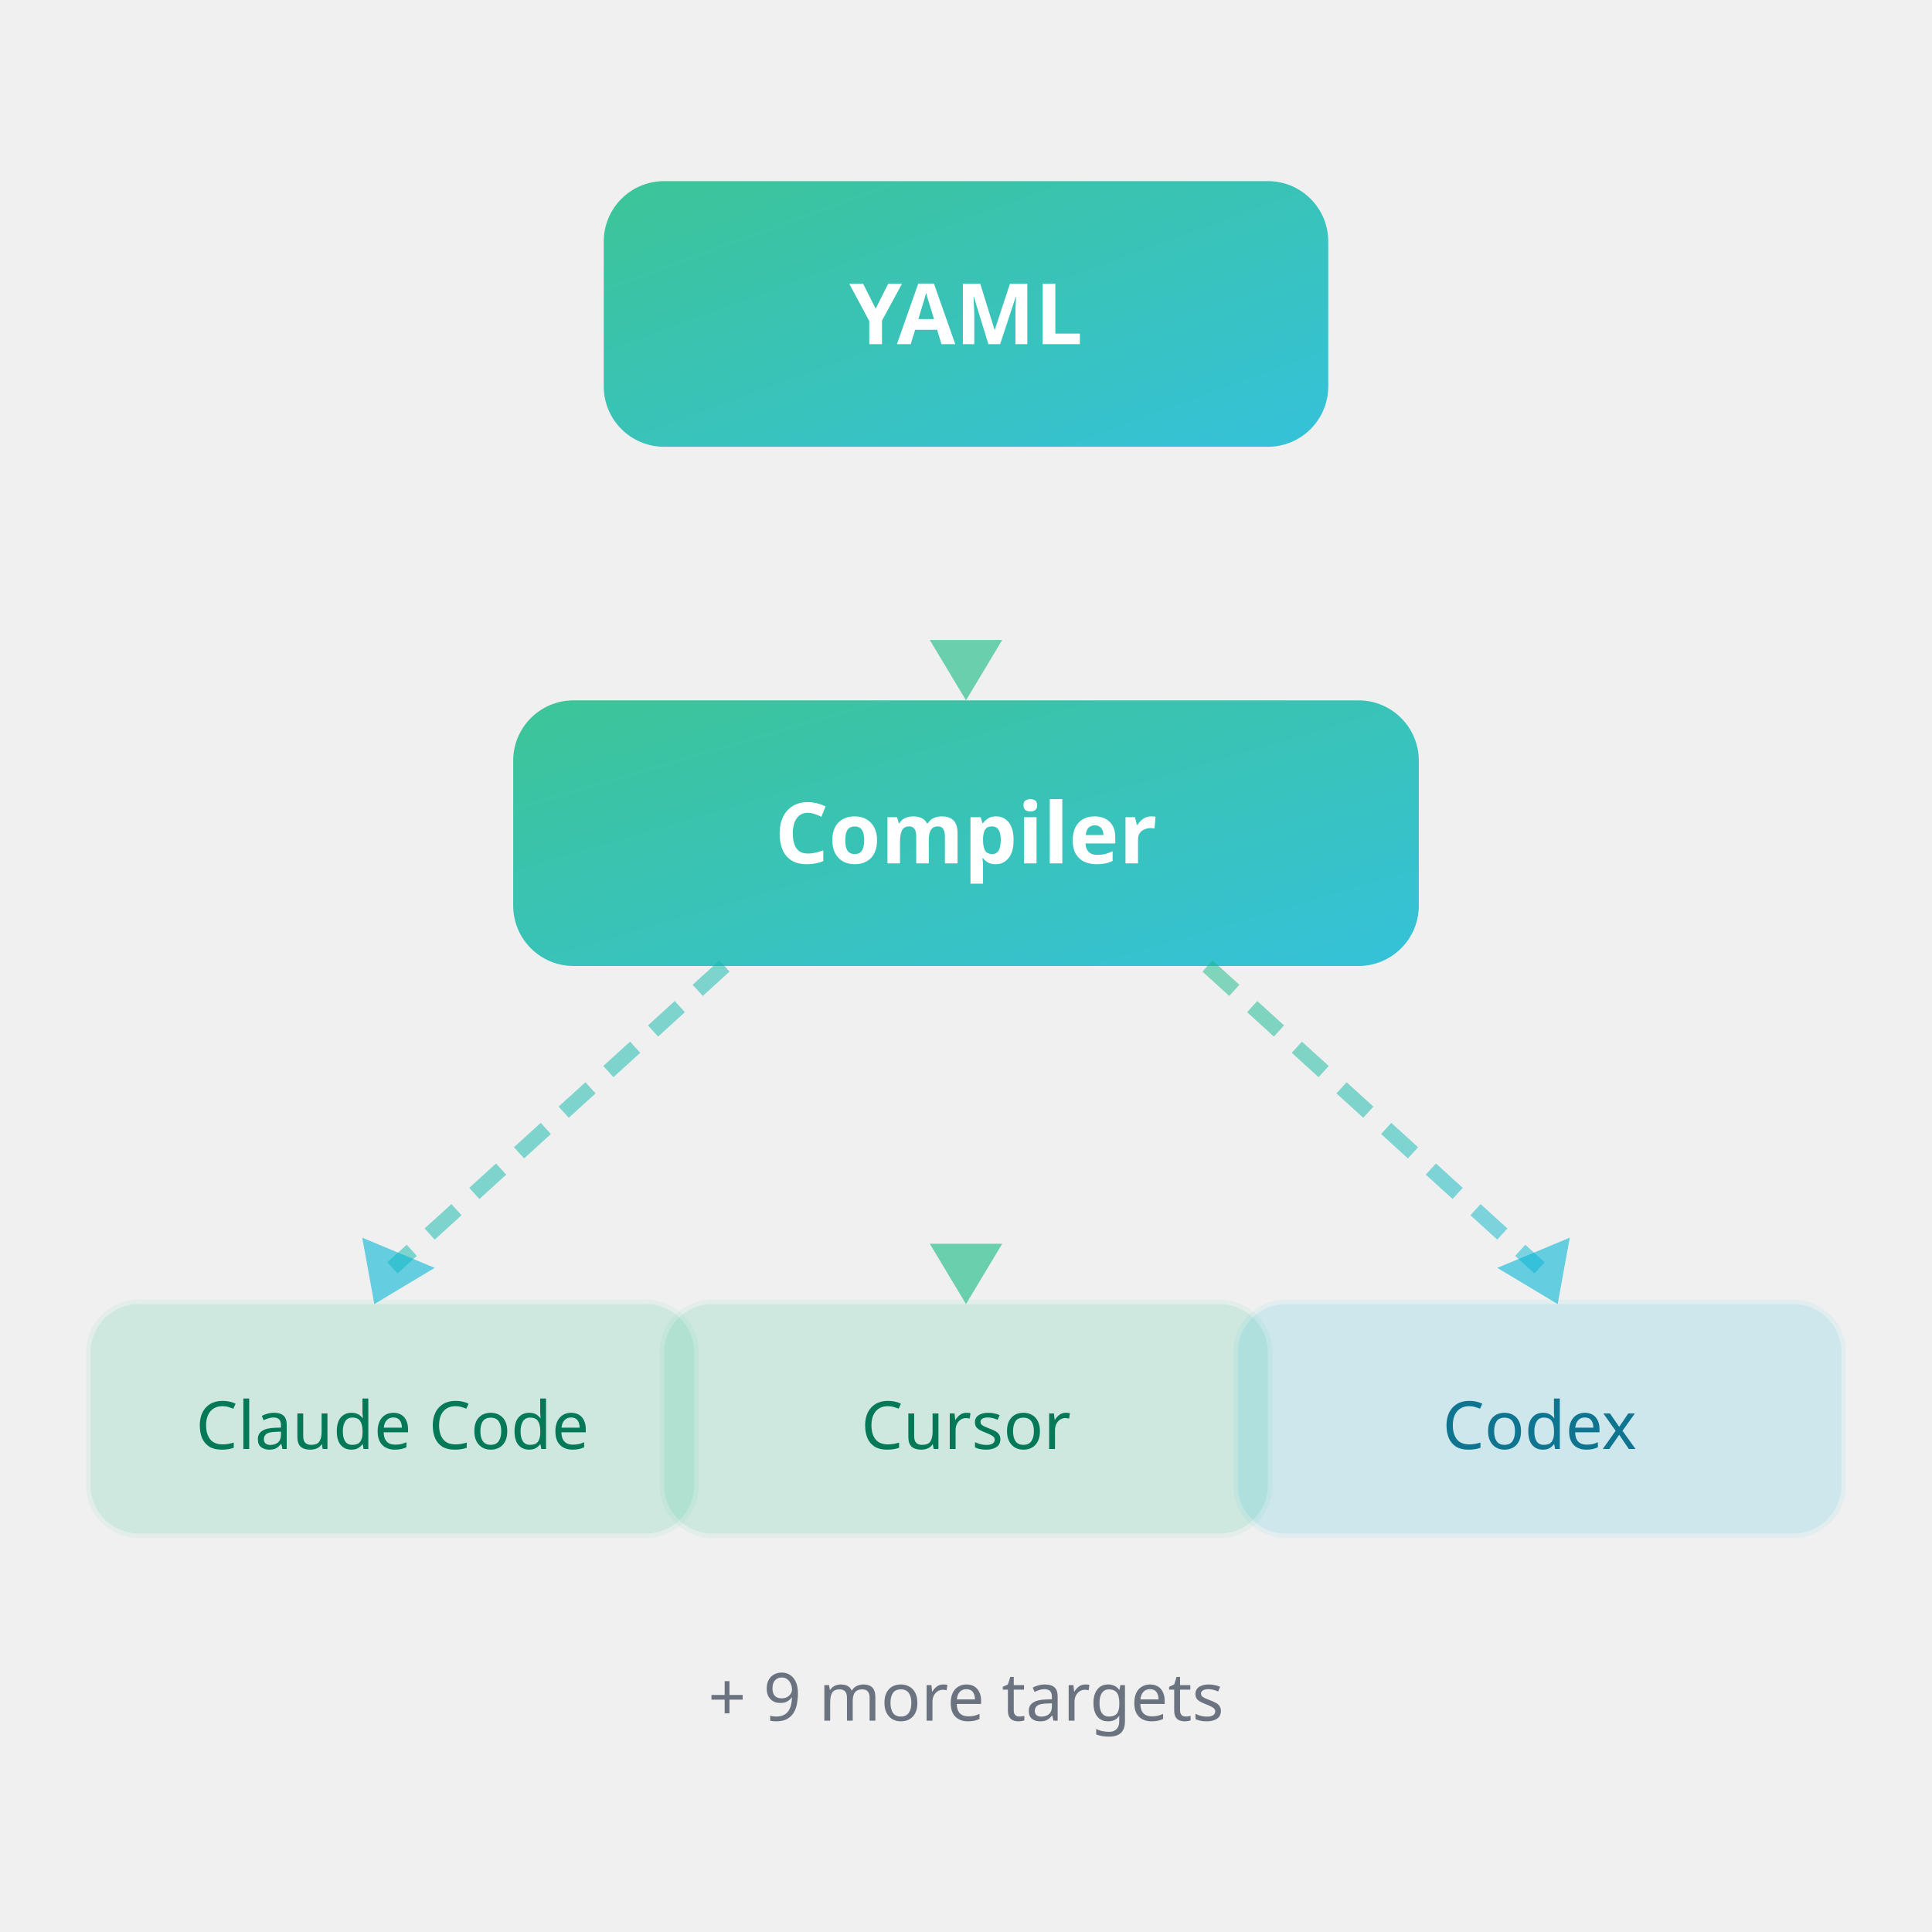
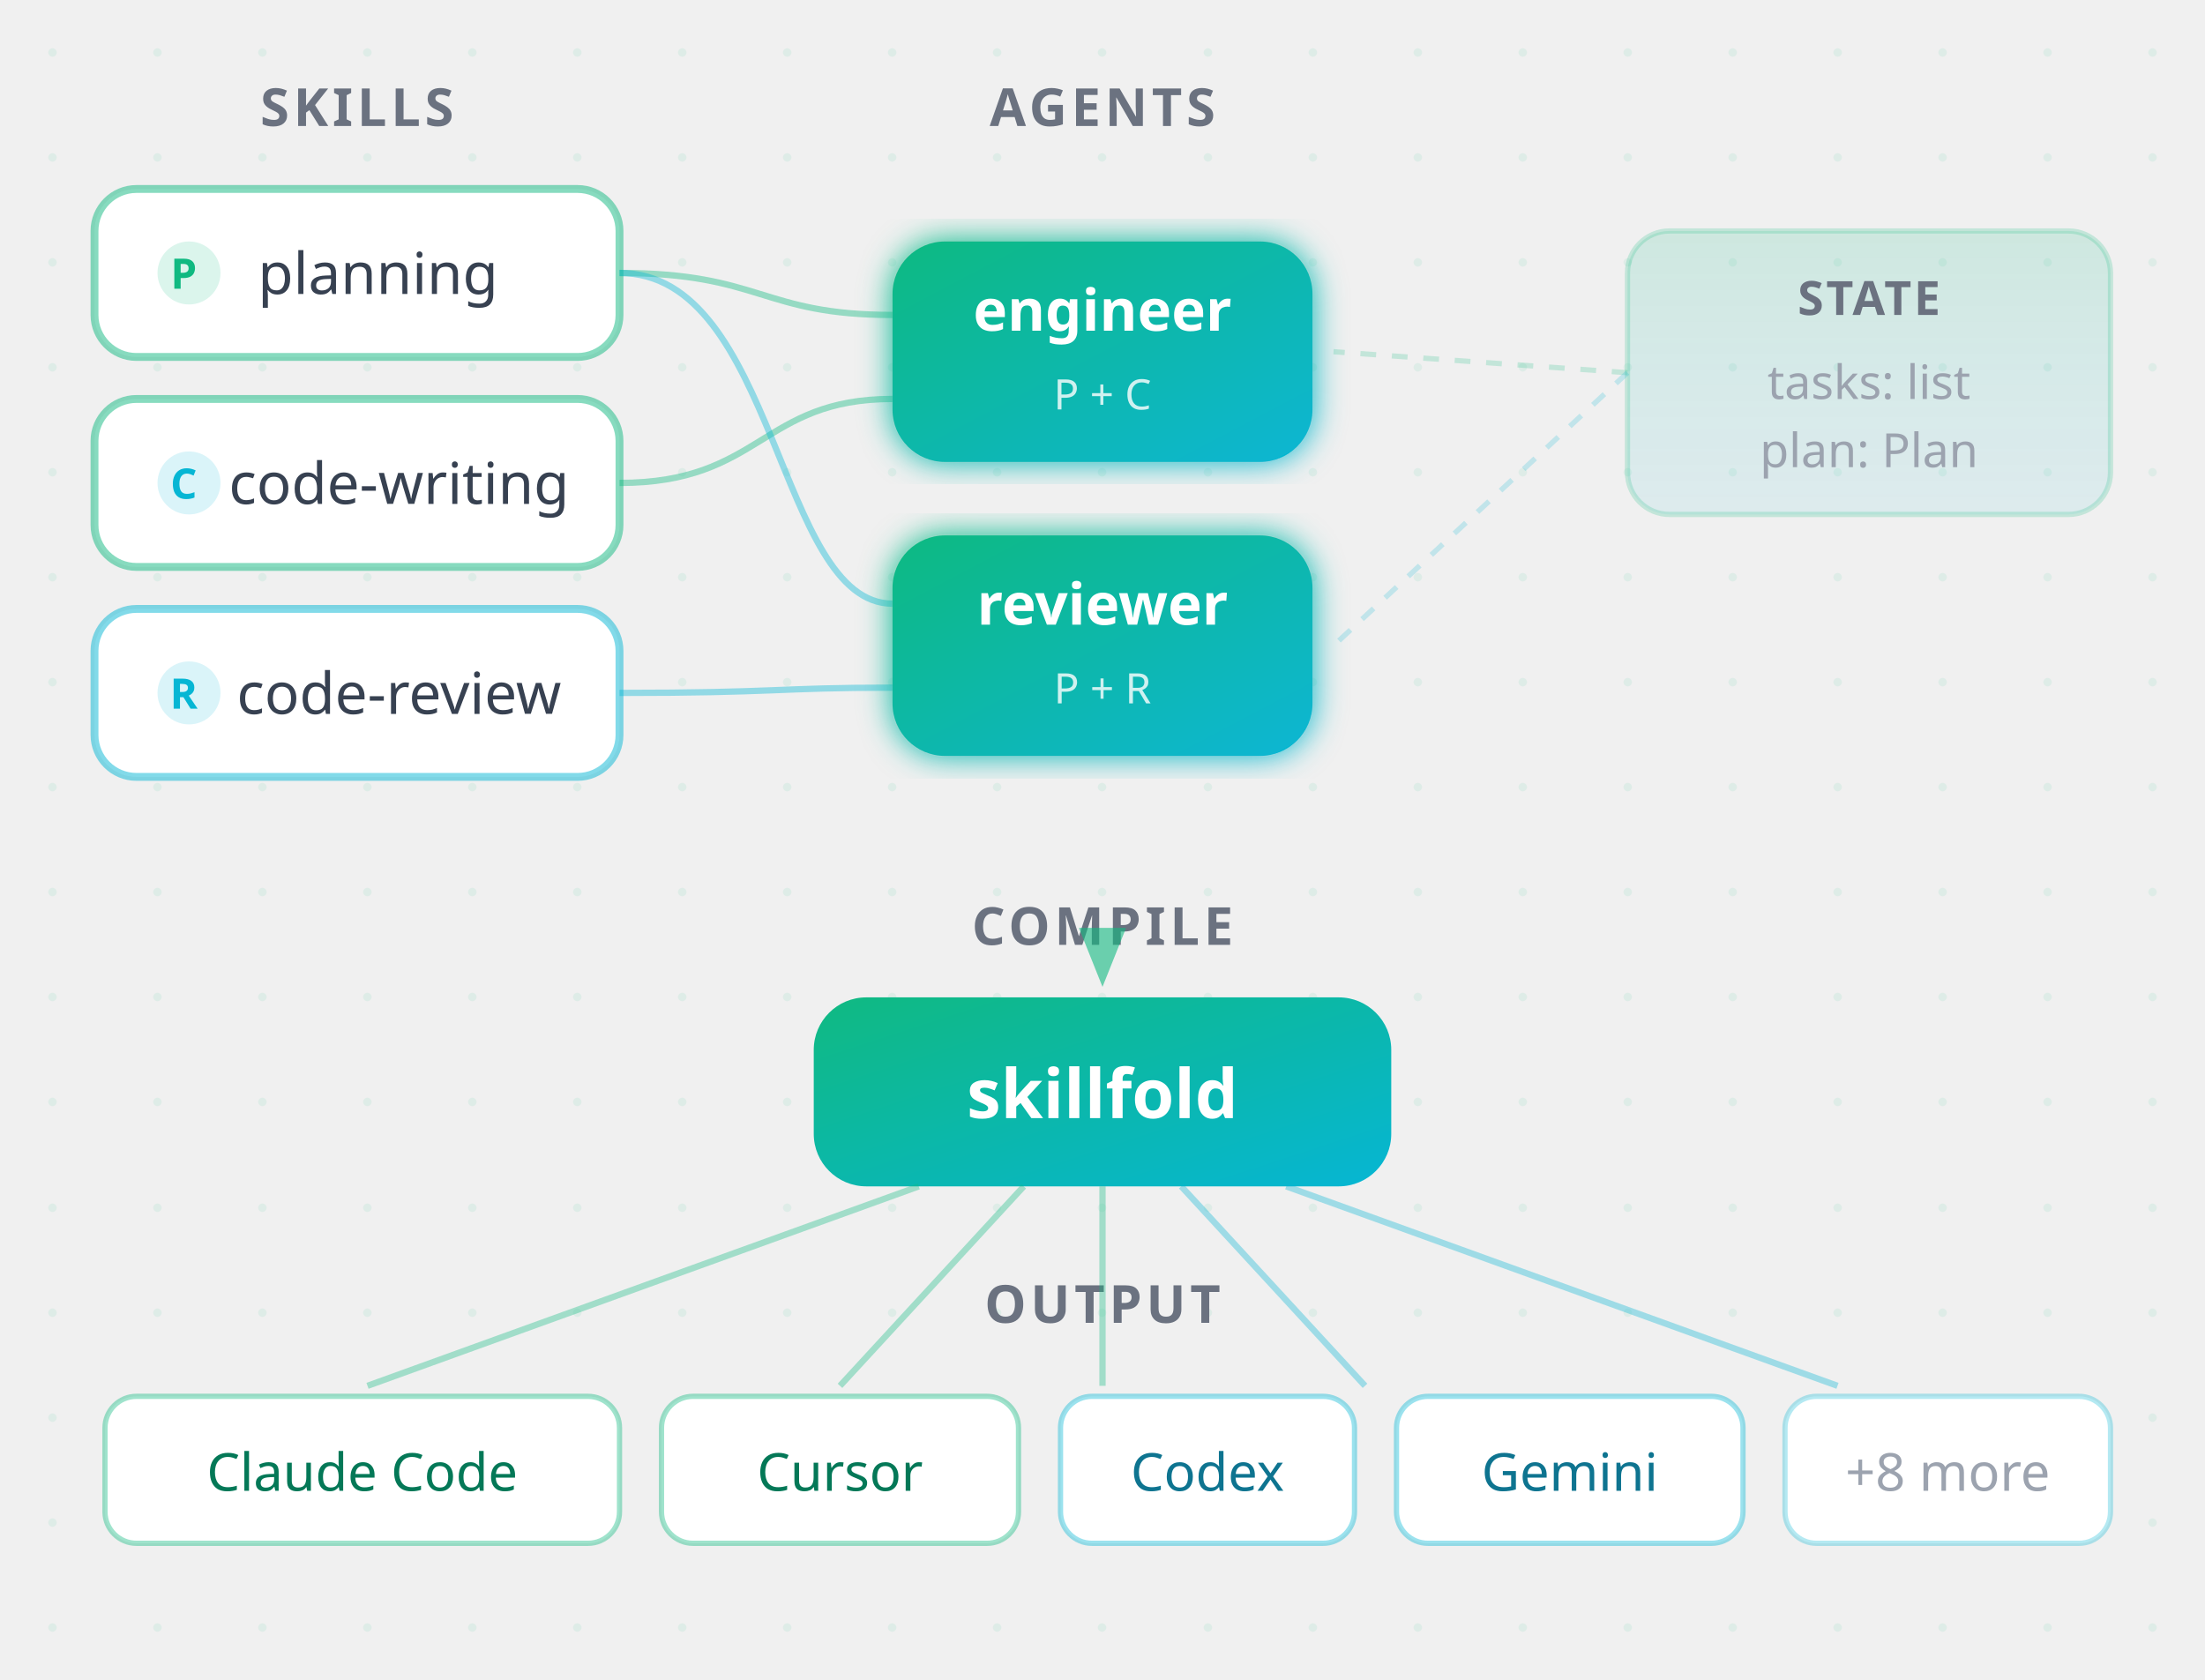
- <svg xmlns="http://www.w3.org/2000/svg" viewBox="0 0 320 320" fill="none">
+ <svg xmlns="http://www.w3.org/2000/svg" viewBox="0 0 420 320" fill="none">
  <defs>
-     <linearGradient id="grad-light" x1="0%" y1="0%" x2="100%" y2="100%">
-       <stop offset="0%" stop-color="#10b981" stop-opacity="0.8" />
-       <stop offset="100%" stop-color="#06b6d4" stop-opacity="0.8" />
+     <linearGradient id="gl" x1="0%" y1="0%" x2="100%" y2="100%">
+       <stop offset="0%" stop-color="#10b981" />
+       <stop offset="100%" stop-color="#06b6d4" />
    </linearGradient>
-     <linearGradient id="line-light" x1="0%" y1="0%" x2="100%" y2="100%">
-       <stop offset="0%" stop-color="#10b981" stop-opacity="0.5" />
-       <stop offset="100%" stop-color="#06b6d4" stop-opacity="0.5" />
+     <linearGradient id="gl2" x1="0%" y1="0%" x2="100%" y2="0%">
+       <stop offset="0%" stop-color="#10b981" stop-opacity="0.3" />
+       <stop offset="100%" stop-color="#06b6d4" stop-opacity="0.3" />
    </linearGradient>
+     <linearGradient id="gl3" x1="0%" y1="0%" x2="0%" y2="100%">
+       <stop offset="0%" stop-color="#10b981" stop-opacity="0.15" />
+       <stop offset="100%" stop-color="#06b6d4" stop-opacity="0.08" />
+     </linearGradient>
+     <filter id="glow-l">
+       <feGaussianBlur stdDeviation="3" result="blur" />
+       <feMerge>
+         <feMergeNode in="blur" />
+         <feMergeNode in="SourceGraphic" />
+       </feMerge>
+     </filter>
+     <marker id="arr-l" viewBox="0 0 10 8" refX="10" refY="4" markerWidth="8" markerHeight="6" orient="auto-start-reverse">
+       <path d="M0,0 L10,4 L0,8 Z" fill="#10b981" opacity="0.6" />
+     </marker>
  </defs>
-   <rect x="100" y="30" width="120" height="44" rx="10" fill="url(#grad-light)" />
-   <text x="160" y="57" text-anchor="middle" font-family="system-ui, sans-serif" font-size="14" font-weight="600" fill="white">YAML</text>
-   <line x1="160" y1="74" x2="160" y2="110" stroke="url(#line-light)" stroke-width="2.5" stroke-dasharray="6 4" />
-   <polygon points="154,106 160,116 166,106" fill="#10b981" opacity="0.6" />
-   <rect x="85" y="116" width="150" height="44" rx="10" fill="url(#grad-light)" />
-   <text x="160" y="143" text-anchor="middle" font-family="system-ui, sans-serif" font-size="14" font-weight="600" fill="white">Compiler</text>
-   <line x1="120" y1="160" x2="65" y2="210" stroke="url(#line-light)" stroke-width="2.5" stroke-dasharray="6 4" />
-   <polygon points="60,205 62,216 72,210" fill="#06b6d4" opacity="0.6" />
-   <line x1="160" y1="160" x2="160" y2="210" stroke="url(#line-light)" stroke-width="2.5" stroke-dasharray="6 4" />
-   <polygon points="154,206 160,216 166,206" fill="#10b981" opacity="0.6" />
-   <line x1="200" y1="160" x2="255" y2="210" stroke="url(#line-light)" stroke-width="2.5" stroke-dasharray="6 4" />
-   <polygon points="248,210 258,216 260,205" fill="#06b6d4" opacity="0.6" />
-   <rect x="15" y="216" width="100" height="38" rx="8" fill="#10b981" opacity="0.15" stroke="#10b981" stroke-opacity="0.4" stroke-width="1.5" />
-   <text x="65" y="240" text-anchor="middle" font-family="system-ui, sans-serif" font-size="11" font-weight="500" fill="#047857">Claude Code</text>
-   <rect x="110" y="216" width="100" height="38" rx="8" fill="#10b981" opacity="0.15" stroke="#10b981" stroke-opacity="0.4" stroke-width="1.5" />
-   <text x="160" y="240" text-anchor="middle" font-family="system-ui, sans-serif" font-size="11" font-weight="500" fill="#047857">Cursor</text>
-   <rect x="205" y="216" width="100" height="38" rx="8" fill="#06b6d4" opacity="0.15" stroke="#06b6d4" stroke-opacity="0.4" stroke-width="1.5" />
-   <text x="255" y="240" text-anchor="middle" font-family="system-ui, sans-serif" font-size="11" font-weight="500" fill="#0e7490">Codex</text>
-   <text x="160" y="285" text-anchor="middle" font-family="system-ui, sans-serif" font-size="11" fill="#6b7280">+ 9 more targets</text>
+   <pattern id="dots-l" x="0" y="0" width="20" height="20" patternUnits="userSpaceOnUse">
+     <circle cx="10" cy="10" r="0.8" fill="#10b981" opacity="0.08" />
+   </pattern>
+   <rect width="420" height="320" fill="url(#dots-l)" />
+   <text x="68" y="24" text-anchor="middle" font-family="system-ui,sans-serif" font-size="10" font-weight="600" fill="#6b7280" letter-spacing="0.08em">SKILLS</text>
+   <rect x="18" y="36" width="100" height="32" rx="8" fill="white" stroke="#10b981" stroke-width="1.5" stroke-opacity="0.5" />
+   <circle cx="36" cy="52" r="6" fill="#10b981" opacity="0.15" />
+   <text x="35" y="55" text-anchor="middle" font-family="system-ui,sans-serif" font-size="8" fill="#10b981" font-weight="700">P</text>
+   <text x="72" y="56" text-anchor="middle" font-family="system-ui,sans-serif" font-size="11" font-weight="500" fill="#374151">planning</text>
+   <rect x="18" y="76" width="100" height="32" rx="8" fill="white" stroke="#10b981" stroke-width="1.5" stroke-opacity="0.5" />
+   <circle cx="36" cy="92" r="6" fill="#06b6d4" opacity="0.15" />
+   <text x="35" y="95" text-anchor="middle" font-family="system-ui,sans-serif" font-size="8" fill="#06b6d4" font-weight="700">C</text>
+   <text x="76" y="96" text-anchor="middle" font-family="system-ui,sans-serif" font-size="11" font-weight="500" fill="#374151">code-writing</text>
+   <rect x="18" y="116" width="100" height="32" rx="8" fill="white" stroke="#06b6d4" stroke-width="1.5" stroke-opacity="0.5" />
+   <circle cx="36" cy="132" r="6" fill="#06b6d4" opacity="0.15" />
+   <text x="35" y="135" text-anchor="middle" font-family="system-ui,sans-serif" font-size="8" fill="#06b6d4" font-weight="700">R</text>
+   <text x="76" y="136" text-anchor="middle" font-family="system-ui,sans-serif" font-size="11" font-weight="500" fill="#374151">code-review</text>
+   <text x="210" y="24" text-anchor="middle" font-family="system-ui,sans-serif" font-size="10" font-weight="600" fill="#6b7280" letter-spacing="0.08em">AGENTS</text>
+   <path d="M118,52 C145,52 145,60 170,60" stroke="#10b981" stroke-width="1.2" stroke-opacity="0.4" fill="none" />
+   <path d="M118,92 C145,92 145,76 170,76" stroke="#10b981" stroke-width="1.2" stroke-opacity="0.4" fill="none" />
+   <rect x="170" y="46" width="80" height="42" rx="10" fill="url(#gl)" filter="url(#glow-l)" />
+   <text x="210" y="63" text-anchor="middle" font-family="system-ui,sans-serif" font-size="11" font-weight="600" fill="white">engineer</text>
+   <text x="210" y="78" text-anchor="middle" font-family="system-ui,sans-serif" font-size="8" fill="white" opacity="0.8">P + C</text>
+   <path d="M118,52 C148,52 148,115 170,115" stroke="#06b6d4" stroke-width="1.2" stroke-opacity="0.4" fill="none" />
+   <path d="M118,132 C148,132 148,131 170,131" stroke="#06b6d4" stroke-width="1.2" stroke-opacity="0.4" fill="none" />
+   <rect x="170" y="102" width="80" height="42" rx="10" fill="url(#gl)" filter="url(#glow-l)" />
+   <text x="210" y="119" text-anchor="middle" font-family="system-ui,sans-serif" font-size="11" font-weight="600" fill="white">reviewer</text>
+   <text x="210" y="134" text-anchor="middle" font-family="system-ui,sans-serif" font-size="8" fill="white" opacity="0.8">P + R</text>
+   <text x="210" y="180" text-anchor="middle" font-family="system-ui,sans-serif" font-size="10" font-weight="600" fill="#6b7280" letter-spacing="0.08em">COMPILE</text>
+   <path d="M210,88 L210,188" stroke="url(#gl2)" stroke-width="1.5" fill="none" marker-end="url(#arr-l)" />
+   <path d="M210,144 L210,188" stroke="url(#gl2)" stroke-width="1.5" fill="none" />
+   <rect x="155" y="190" width="110" height="36" rx="10" fill="url(#gl)" />
+   <text x="210" y="213" text-anchor="middle" font-family="system-ui,sans-serif" font-size="13" font-weight="700" fill="white">skillfold</text>
+   <text x="210" y="252" text-anchor="middle" font-family="system-ui,sans-serif" font-size="10" font-weight="600" fill="#6b7280" letter-spacing="0.08em">OUTPUT</text>
+   <path d="M175,226 L70,264" stroke="#10b981" stroke-width="1.2" stroke-opacity="0.35" fill="none" />
+   <path d="M195,226 L160,264" stroke="#10b981" stroke-width="1.2" stroke-opacity="0.35" fill="none" />
+   <path d="M210,226 L210,264" stroke="#10b981" stroke-width="1.2" stroke-opacity="0.35" fill="none" />
+   <path d="M225,226 L260,264" stroke="#06b6d4" stroke-width="1.2" stroke-opacity="0.35" fill="none" />
+   <path d="M245,226 L350,264" stroke="#06b6d4" stroke-width="1.2" stroke-opacity="0.35" fill="none" />
+   <rect x="20" y="266" width="98" height="28" rx="6" fill="white" stroke="#10b981" stroke-width="1" stroke-opacity="0.4" />
+   <text x="69" y="284" text-anchor="middle" font-family="system-ui,sans-serif" font-size="10" font-weight="500" fill="#047857">Claude Code</text>
+   <rect x="126" y="266" width="68" height="28" rx="6" fill="white" stroke="#10b981" stroke-width="1" stroke-opacity="0.4" />
+   <text x="160" y="284" text-anchor="middle" font-family="system-ui,sans-serif" font-size="10" font-weight="500" fill="#047857">Cursor</text>
+   <rect x="202" y="266" width="56" height="28" rx="6" fill="white" stroke="#06b6d4" stroke-width="1" stroke-opacity="0.4" />
+   <text x="230" y="284" text-anchor="middle" font-family="system-ui,sans-serif" font-size="10" font-weight="500" fill="#0e7490">Codex</text>
+   <rect x="266" y="266" width="66" height="28" rx="6" fill="white" stroke="#06b6d4" stroke-width="1" stroke-opacity="0.4" />
+   <text x="299" y="284" text-anchor="middle" font-family="system-ui,sans-serif" font-size="10" font-weight="500" fill="#0e7490">Gemini</text>
+   <rect x="340" y="266" width="62" height="28" rx="6" fill="white" stroke="#06b6d4" stroke-width="1" stroke-opacity="0.3" />
+   <text x="371" y="284" text-anchor="middle" font-family="system-ui,sans-serif" font-size="10" font-weight="500" fill="#9ca3af">+8 more</text>
+   <rect x="310" y="44" width="92" height="54" rx="8" fill="url(#gl3)" stroke="#10b981" stroke-width="1" stroke-opacity="0.2" />
+   <text x="356" y="60" text-anchor="middle" font-family="system-ui,sans-serif" font-size="9" font-weight="600" fill="#6b7280" letter-spacing="0.05em">STATE</text>
+   <text x="356" y="76" text-anchor="middle" font-family="system-ui,sans-serif" font-size="9" fill="#9ca3af">tasks: list</text>
+   <text x="356" y="89" text-anchor="middle" font-family="system-ui,sans-serif" font-size="9" fill="#9ca3af">plan: Plan</text>
+   <path d="M310,71 L254,67" stroke="#10b981" stroke-width="1" stroke-opacity="0.2" stroke-dasharray="3 3" fill="none" />
+   <path d="M310,71 L254,123" stroke="#06b6d4" stroke-width="1" stroke-opacity="0.2" stroke-dasharray="3 3" fill="none" />
</svg>
